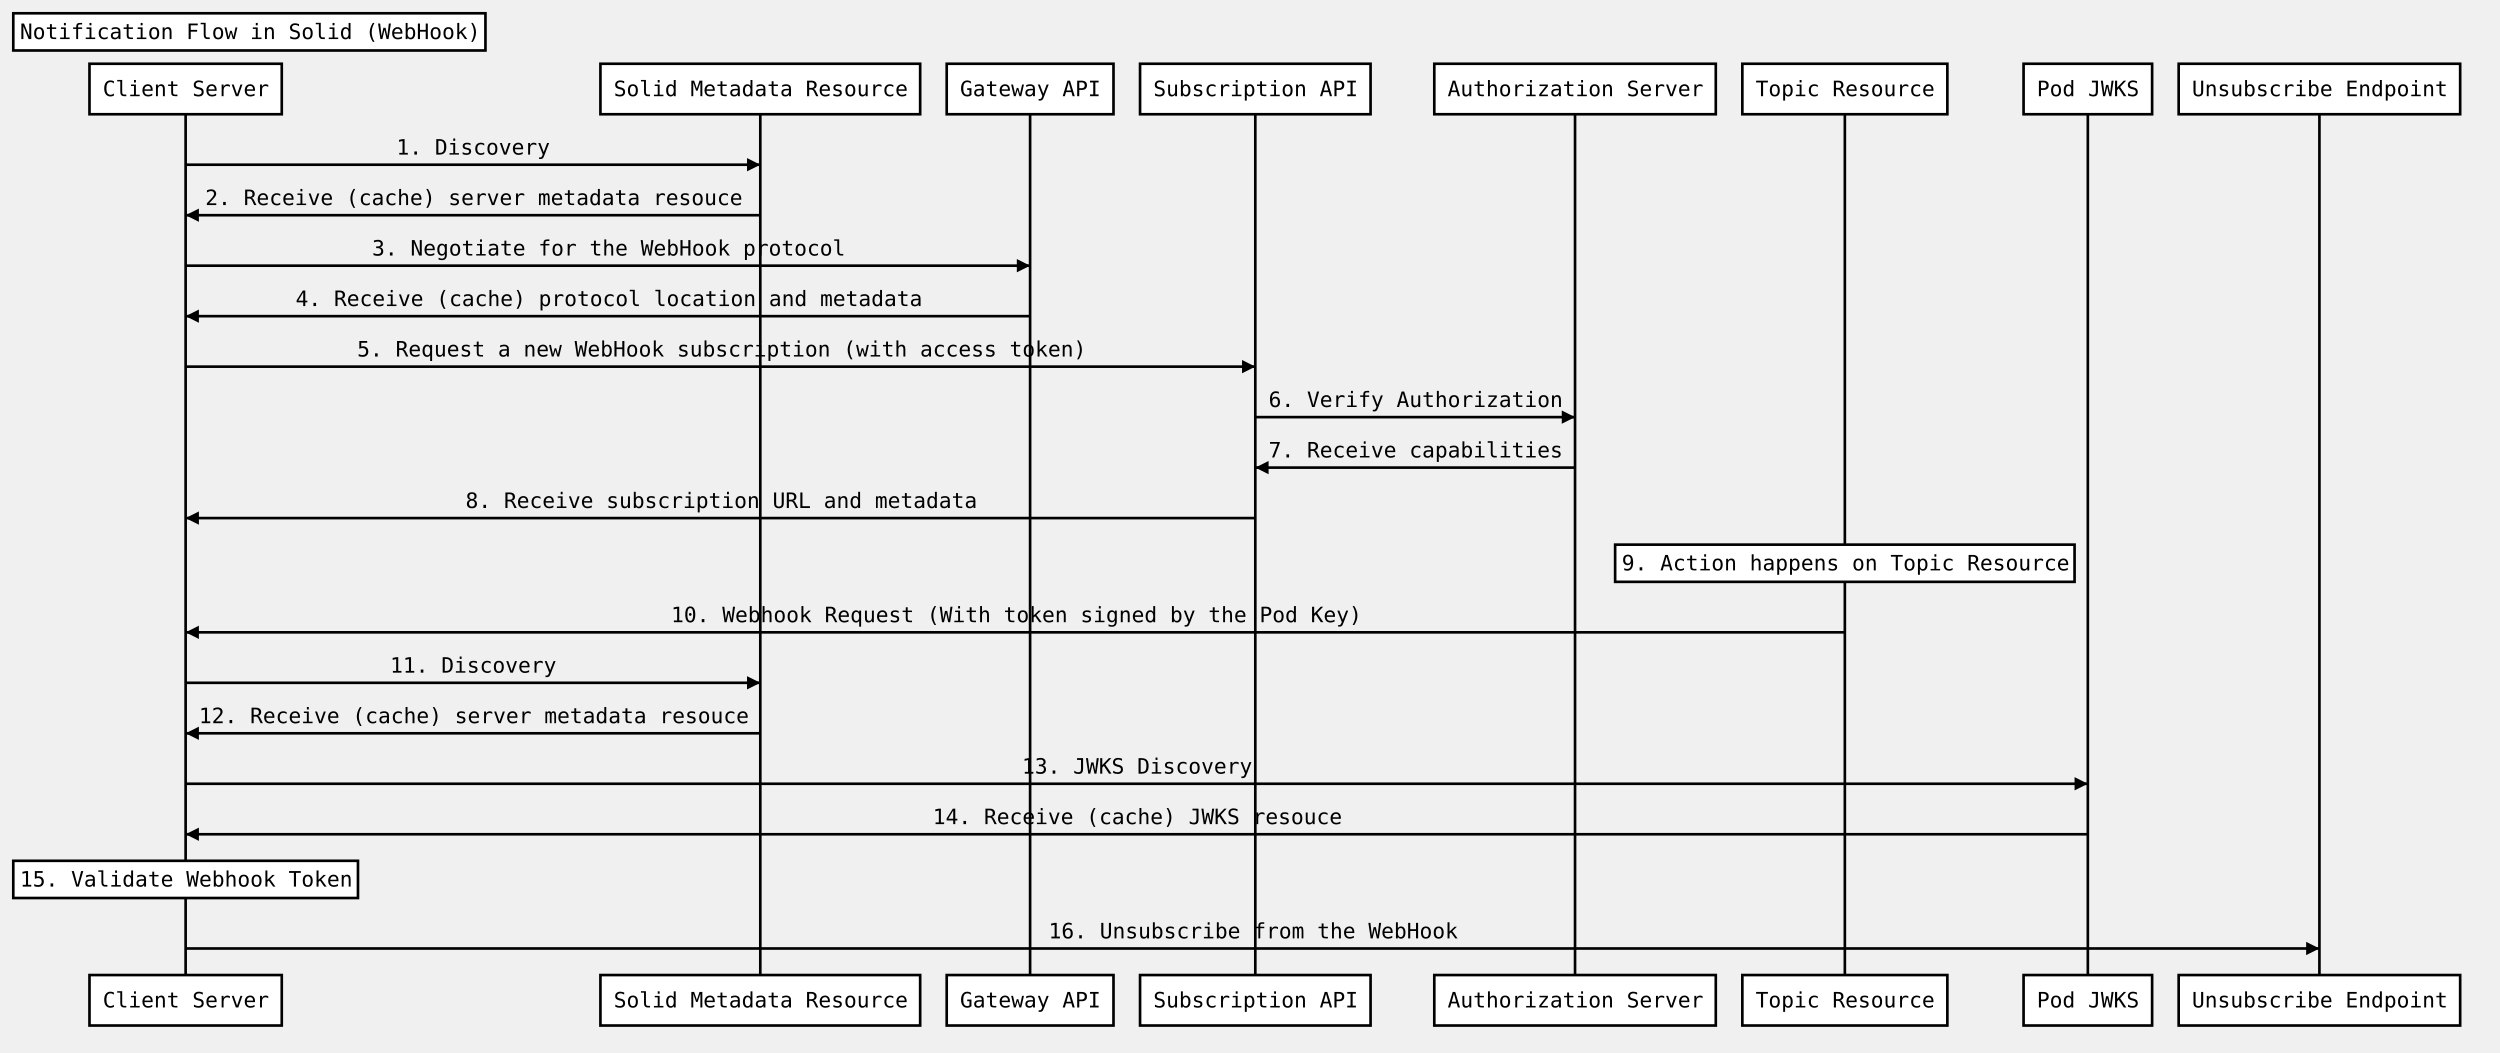
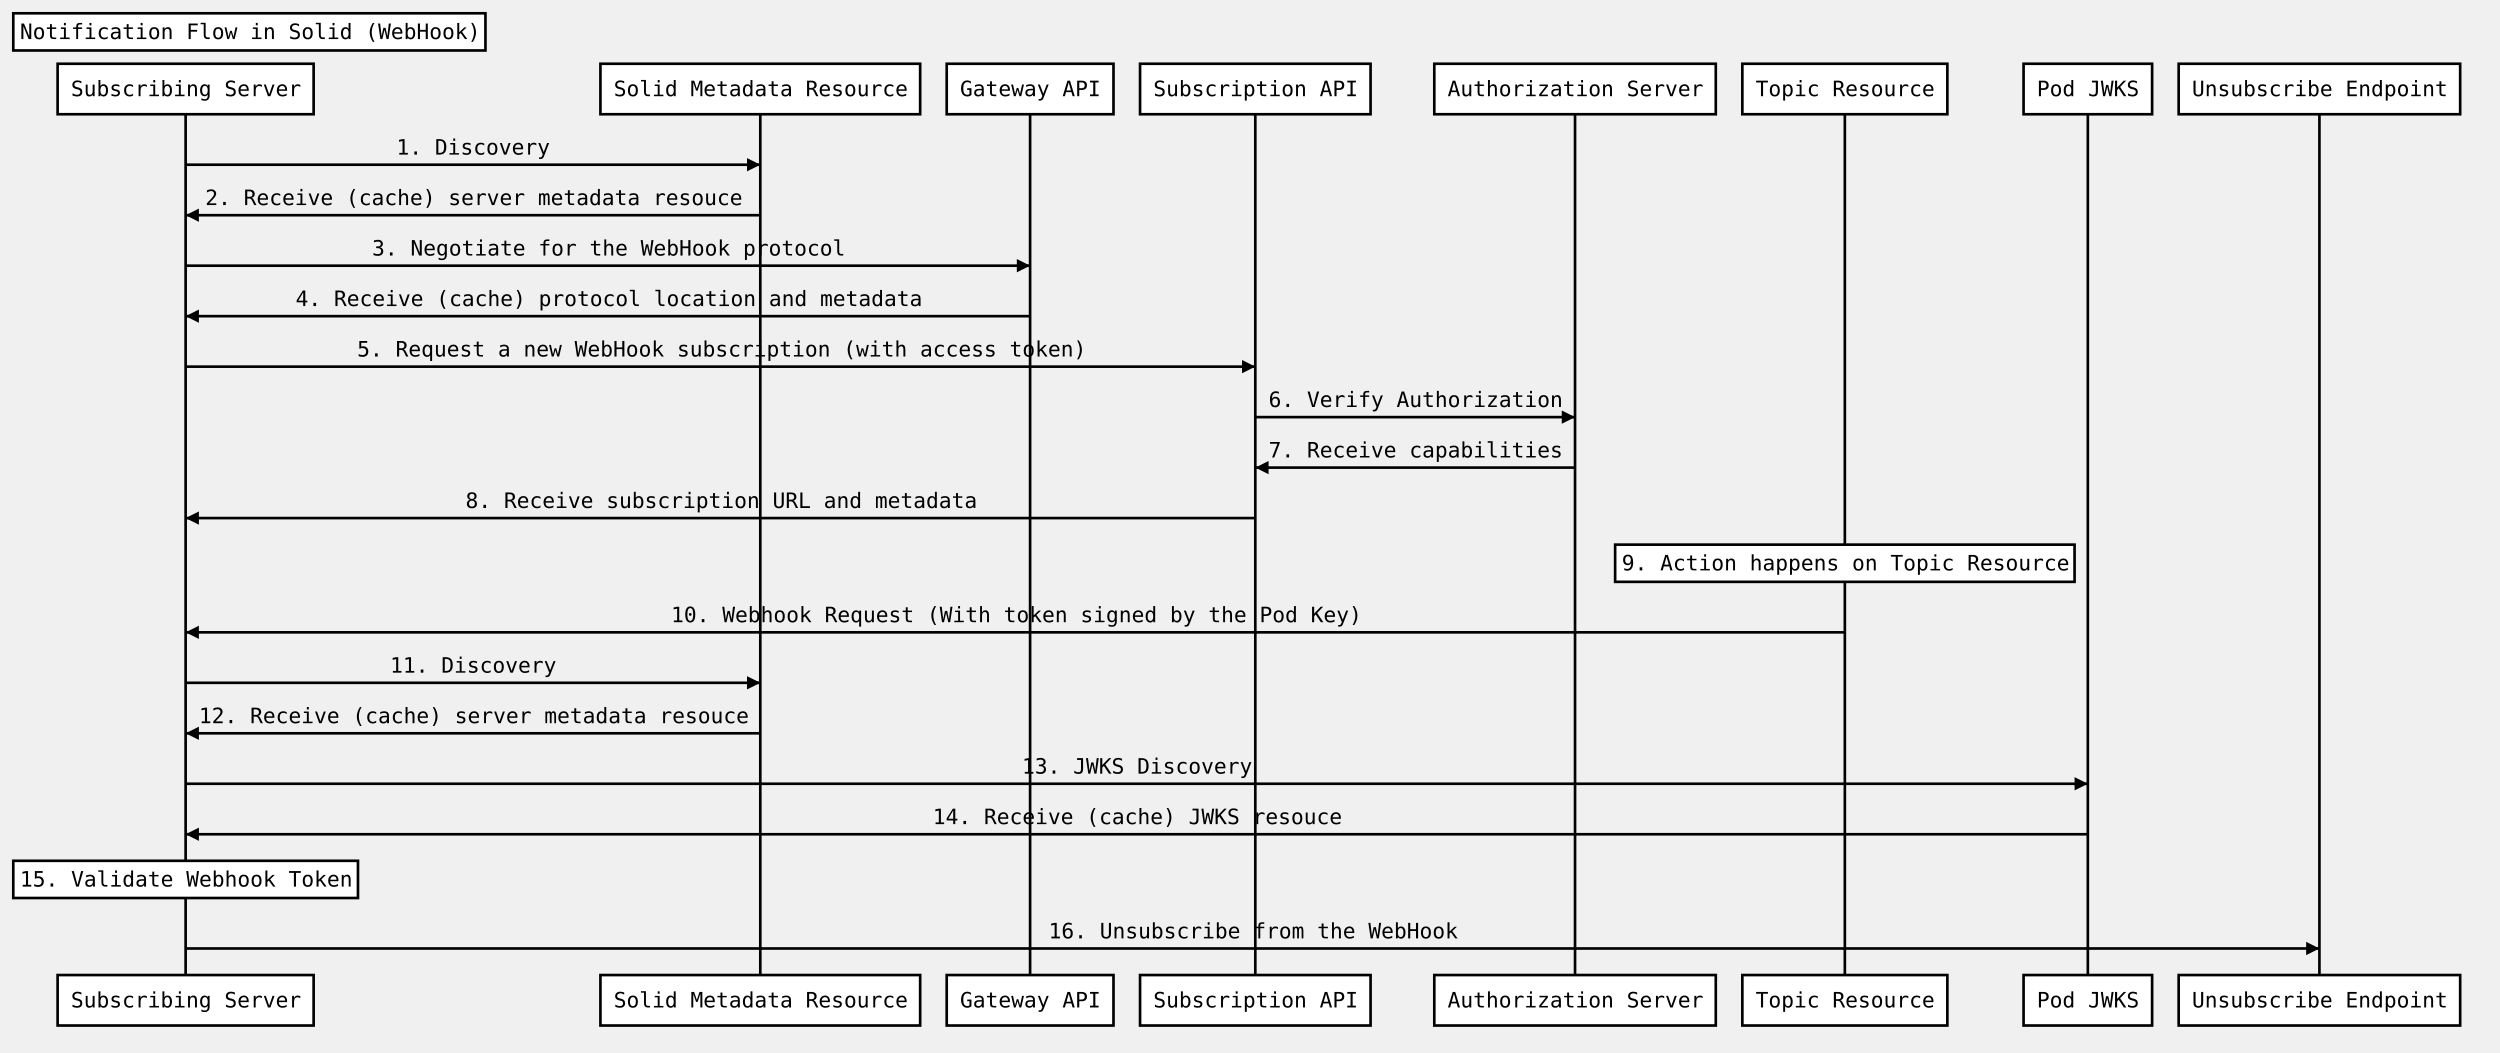
<svg xmlns="http://www.w3.org/2000/svg" width="1882.68px" height="792.297px" class="sequence simple">
  <defs>
    <marker viewBox="0 0 5 5" markerWidth="5" markerHeight="5" orient="auto" refX="5" refY="2.5" id="markerArrowBlock">
      <path d="M 0 0 L 5 2.5 L 0 5 z" />
    </marker>
    <marker viewBox="0 0 9.6 16" markerWidth="4" markerHeight="16" orient="auto" refX="9.6" refY="8" id="markerArrowOpen">
      <path d="M 9.6,8 1.92,16 0,13.7 5.76,8 0,2.286 1.92,0 9.6,8 z" />
    </marker>
  </defs>
  <g class="title">
    <rect x="10" y="10" width="355.578" height="28.016" stroke="#000000" fill="#ffffff" style="stroke-width: 2;" />
    <text x="15" y="29.406" style="font-size: 16px; font-family: &quot;Andale Mono&quot;, monospace;">
      <tspan x="15">Notification Flow in Solid (WebHook)</tspan>
    </text>
  </g>
  <g class="actor">
-     <rect x="67.391" y="48.016" width="144.797" height="38.016" stroke="#000000" fill="#ffffff" style="stroke-width: 2;" />
-     <text x="77.391" y="72.422" style="font-size: 16px; font-family: &quot;Andale Mono&quot;, monospace;">
-       <tspan x="77.391">Client Server</tspan>
-     </text>
-   </g>
-   <g class="actor">
-     <rect x="67.391" y="734.281" width="144.797" height="38.016" stroke="#000000" fill="#ffffff" style="stroke-width: 2;" />
-     <text x="77.391" y="758.688" style="font-size: 16px; font-family: &quot;Andale Mono&quot;, monospace;">
-       <tspan x="77.391">Client Server</tspan>
+     <rect x="43.391" y="48.016" width="192.797" height="38.016" stroke="#000000" fill="#ffffff" style="stroke-width: 2;" />
+     <text x="53.391" y="72.422" style="font-size: 16px; font-family: &quot;Andale Mono&quot;, monospace;">
+       <tspan x="53.391">Subscribing Server</tspan>
+     </text>
+   </g>
+   <g class="actor">
+     <rect x="43.391" y="734.281" width="192.797" height="38.016" stroke="#000000" fill="#ffffff" style="stroke-width: 2;" />
+     <text x="53.391" y="758.688" style="font-size: 16px; font-family: &quot;Andale Mono&quot;, monospace;">
+       <tspan x="53.391">Subscribing Server</tspan>
    </text>
  </g>
  <line x1="139.789" x2="139.789" y1="86.031" y2="734.281" stroke="#000000" fill="none" style="stroke-width: 2;" />
  <g class="actor">
    <rect x="452.164" y="48.016" width="240.781" height="38.016" stroke="#000000" fill="#ffffff" style="stroke-width: 2;" />
    <text x="462.164" y="72.422" style="font-size: 16px; font-family: &quot;Andale Mono&quot;, monospace;">
      <tspan x="462.164">Solid Metadata Resource</tspan>
    </text>
  </g>
  <g class="actor">
    <rect x="452.164" y="734.281" width="240.781" height="38.016" stroke="#000000" fill="#ffffff" style="stroke-width: 2;" />
    <text x="462.164" y="758.688" style="font-size: 16px; font-family: &quot;Andale Mono&quot;, monospace;">
      <tspan x="462.164">Solid Metadata Resource</tspan>
    </text>
  </g>
  <line x1="572.555" x2="572.555" y1="86.031" y2="734.281" stroke="#000000" fill="none" style="stroke-width: 2;" />
  <g class="actor">
    <rect x="712.945" y="48.016" width="125.594" height="38.016" stroke="#000000" fill="#ffffff" style="stroke-width: 2;" />
    <text x="722.945" y="72.422" style="font-size: 16px; font-family: &quot;Andale Mono&quot;, monospace;">
      <tspan x="722.945">Gateway API</tspan>
    </text>
  </g>
  <g class="actor">
    <rect x="712.945" y="734.281" width="125.594" height="38.016" stroke="#000000" fill="#ffffff" style="stroke-width: 2;" />
    <text x="722.945" y="758.688" style="font-size: 16px; font-family: &quot;Andale Mono&quot;, monospace;">
      <tspan x="722.945">Gateway API</tspan>
    </text>
  </g>
  <line x1="775.742" x2="775.742" y1="86.031" y2="734.281" stroke="#000000" fill="none" style="stroke-width: 2;" />
  <g class="actor">
    <rect x="858.539" y="48.016" width="173.594" height="38.016" stroke="#000000" fill="#ffffff" style="stroke-width: 2;" />
    <text x="868.539" y="72.422" style="font-size: 16px; font-family: &quot;Andale Mono&quot;, monospace;">
      <tspan x="868.539">Subscription API</tspan>
    </text>
  </g>
  <g class="actor">
    <rect x="858.539" y="734.281" width="173.594" height="38.016" stroke="#000000" fill="#ffffff" style="stroke-width: 2;" />
    <text x="868.539" y="758.688" style="font-size: 16px; font-family: &quot;Andale Mono&quot;, monospace;">
      <tspan x="868.539">Subscription API</tspan>
    </text>
  </g>
  <line x1="945.336" x2="945.336" y1="86.031" y2="734.281" stroke="#000000" fill="none" style="stroke-width: 2;" />
  <g class="actor">
    <rect x="1080.125" y="48.016" width="211.984" height="38.016" stroke="#000000" fill="#ffffff" style="stroke-width: 2;" />
    <text x="1090.125" y="72.422" style="font-size: 16px; font-family: &quot;Andale Mono&quot;, monospace;">
      <tspan x="1090.125">Authorization Server</tspan>
    </text>
  </g>
  <g class="actor">
    <rect x="1080.125" y="734.281" width="211.984" height="38.016" stroke="#000000" fill="#ffffff" style="stroke-width: 2;" />
    <text x="1090.125" y="758.688" style="font-size: 16px; font-family: &quot;Andale Mono&quot;, monospace;">
      <tspan x="1090.125">Authorization Server</tspan>
    </text>
  </g>
  <line x1="1186.117" x2="1186.117" y1="86.031" y2="734.281" stroke="#000000" fill="none" style="stroke-width: 2;" />
  <g class="actor">
    <rect x="1312.109" y="48.016" width="154.391" height="38.016" stroke="#000000" fill="#ffffff" style="stroke-width: 2;" />
    <text x="1322.109" y="72.422" style="font-size: 16px; font-family: &quot;Andale Mono&quot;, monospace;">
      <tspan x="1322.109">Topic Resource</tspan>
    </text>
  </g>
  <g class="actor">
    <rect x="1312.109" y="734.281" width="154.391" height="38.016" stroke="#000000" fill="#ffffff" style="stroke-width: 2;" />
    <text x="1322.109" y="758.688" style="font-size: 16px; font-family: &quot;Andale Mono&quot;, monospace;">
      <tspan x="1322.109">Topic Resource</tspan>
    </text>
  </g>
  <line x1="1389.305" x2="1389.305" y1="86.031" y2="734.281" stroke="#000000" fill="none" style="stroke-width: 2;" />
  <g class="actor">
    <rect x="1523.898" y="48.016" width="96.797" height="38.016" stroke="#000000" fill="#ffffff" style="stroke-width: 2;" />
    <text x="1533.898" y="72.422" style="font-size: 16px; font-family: &quot;Andale Mono&quot;, monospace;">
      <tspan x="1533.898">Pod JWKS</tspan>
    </text>
  </g>
  <g class="actor">
    <rect x="1523.898" y="734.281" width="96.797" height="38.016" stroke="#000000" fill="#ffffff" style="stroke-width: 2;" />
    <text x="1533.898" y="758.688" style="font-size: 16px; font-family: &quot;Andale Mono&quot;, monospace;">
      <tspan x="1533.898">Pod JWKS</tspan>
    </text>
  </g>
  <line x1="1572.297" x2="1572.297" y1="86.031" y2="734.281" stroke="#000000" fill="none" style="stroke-width: 2;" />
  <g class="actor">
    <rect x="1640.695" y="48.016" width="211.984" height="38.016" stroke="#000000" fill="#ffffff" style="stroke-width: 2;" />
    <text x="1650.695" y="72.422" style="font-size: 16px; font-family: &quot;Andale Mono&quot;, monospace;">
      <tspan x="1650.695">Unsubscribe Endpoint</tspan>
    </text>
  </g>
  <g class="actor">
    <rect x="1640.695" y="734.281" width="211.984" height="38.016" stroke="#000000" fill="#ffffff" style="stroke-width: 2;" />
    <text x="1650.695" y="758.688" style="font-size: 16px; font-family: &quot;Andale Mono&quot;, monospace;">
      <tspan x="1650.695">Unsubscribe Endpoint</tspan>
    </text>
  </g>
  <line x1="1746.688" x2="1746.688" y1="86.031" y2="734.281" stroke="#000000" fill="none" style="stroke-width: 2;" />
  <g class="signal">
    <text x="298.57" y="116.43" style="font-size: 16px; font-family: &quot;Andale Mono&quot;, monospace;">
      <tspan x="298.57">1. Discovery</tspan>
    </text>
    <line x1="139.789" x2="572.555" y1="124.047" y2="124.047" stroke="#000000" fill="none" style="stroke-width: 2; marker-end: url(&quot;#markerArrowBlock&quot;);" />
  </g>
  <g class="signal">
    <text x="154.586" y="154.445" style="font-size: 16px; font-family: &quot;Andale Mono&quot;, monospace;">
      <tspan x="154.586">2. Receive (cache) server metadata resouce</tspan>
    </text>
    <line x1="572.555" x2="139.789" y1="162.062" y2="162.062" stroke="#000000" fill="none" style="stroke-width: 2; marker-end: url(&quot;#markerArrowBlock&quot;);" />
  </g>
  <g class="signal">
    <text x="280.18" y="192.461" style="font-size: 16px; font-family: &quot;Andale Mono&quot;, monospace;">
      <tspan x="280.18">3. Negotiate for the WebHook protocol</tspan>
    </text>
    <line x1="139.789" x2="775.742" y1="200.078" y2="200.078" stroke="#000000" fill="none" style="stroke-width: 2; marker-end: url(&quot;#markerArrowBlock&quot;);" />
  </g>
  <g class="signal">
    <text x="222.586" y="230.477" style="font-size: 16px; font-family: &quot;Andale Mono&quot;, monospace;">
      <tspan x="222.586">4. Receive (cache) protocol location and metadata</tspan>
    </text>
    <line x1="775.742" x2="139.789" y1="238.094" y2="238.094" stroke="#000000" fill="none" style="stroke-width: 2; marker-end: url(&quot;#markerArrowBlock&quot;);" />
  </g>
  <g class="signal">
    <text x="268.984" y="268.492" style="font-size: 16px; font-family: &quot;Andale Mono&quot;, monospace;">
      <tspan x="268.984">5. Request a new WebHook subscription (with access token)</tspan>
    </text>
    <line x1="139.789" x2="945.336" y1="276.109" y2="276.109" stroke="#000000" fill="none" style="stroke-width: 2; marker-end: url(&quot;#markerArrowBlock&quot;);" />
  </g>
  <g class="signal">
    <text x="955.336" y="306.508" style="font-size: 16px; font-family: &quot;Andale Mono&quot;, monospace;">
      <tspan x="955.336">6. Verify Authorization</tspan>
    </text>
    <line x1="945.336" x2="1186.117" y1="314.125" y2="314.125" stroke="#000000" fill="none" style="stroke-width: 2; marker-end: url(&quot;#markerArrowBlock&quot;);" />
  </g>
  <g class="signal">
    <text x="955.336" y="344.523" style="font-size: 16px; font-family: &quot;Andale Mono&quot;, monospace;">
      <tspan x="955.336">7. Receive capabilities</tspan>
    </text>
    <line x1="1186.117" x2="945.336" y1="352.141" y2="352.141" stroke="#000000" fill="none" style="stroke-width: 2; marker-end: url(&quot;#markerArrowBlock&quot;);" />
  </g>
  <g class="signal">
    <text x="350.578" y="382.539" style="font-size: 16px; font-family: &quot;Andale Mono&quot;, monospace;">
      <tspan x="350.578">8. Receive subscription URL and metadata</tspan>
    </text>
    <line x1="945.336" x2="139.789" y1="390.156" y2="390.156" stroke="#000000" fill="none" style="stroke-width: 2; marker-end: url(&quot;#markerArrowBlock&quot;);" />
  </g>
  <g class="note">
    <rect x="1216.312" y="410.156" width="345.984" height="28.016" stroke="#000000" fill="#ffffff" style="stroke-width: 2;" />
    <text x="1221.312" y="429.562" style="font-size: 16px; font-family: &quot;Andale Mono&quot;, monospace;">
      <tspan x="1221.312">9. Action happens on Topic Resource</tspan>
    </text>
  </g>
  <g class="signal">
    <text x="505.367" y="468.57" style="font-size: 16px; font-family: &quot;Andale Mono&quot;, monospace;">
      <tspan x="505.367">10. Webhook Request (With token signed by the Pod Key)</tspan>
    </text>
    <line x1="1389.305" x2="139.789" y1="476.188" y2="476.188" stroke="#000000" fill="none" style="stroke-width: 2; marker-end: url(&quot;#markerArrowBlock&quot;);" />
  </g>
  <g class="signal">
    <text x="293.773" y="506.586" style="font-size: 16px; font-family: &quot;Andale Mono&quot;, monospace;">
      <tspan x="293.773">11. Discovery</tspan>
    </text>
    <line x1="139.789" x2="572.555" y1="514.203" y2="514.203" stroke="#000000" fill="none" style="stroke-width: 2; marker-end: url(&quot;#markerArrowBlock&quot;);" />
  </g>
  <g class="signal">
    <text x="149.789" y="544.602" style="font-size: 16px; font-family: &quot;Andale Mono&quot;, monospace;">
      <tspan x="149.789">12. Receive (cache) server metadata resouce</tspan>
    </text>
    <line x1="572.555" x2="139.789" y1="552.219" y2="552.219" stroke="#000000" fill="none" style="stroke-width: 2; marker-end: url(&quot;#markerArrowBlock&quot;);" />
  </g>
  <g class="signal">
    <text x="769.645" y="582.617" style="font-size: 16px; font-family: &quot;Andale Mono&quot;, monospace;">
      <tspan x="769.645">13. JWKS Discovery</tspan>
    </text>
    <line x1="139.789" x2="1572.297" y1="590.234" y2="590.234" stroke="#000000" fill="none" style="stroke-width: 2; marker-end: url(&quot;#markerArrowBlock&quot;);" />
  </g>
  <g class="signal">
    <text x="702.449" y="620.633" style="font-size: 16px; font-family: &quot;Andale Mono&quot;, monospace;">
      <tspan x="702.449">14. Receive (cache) JWKS resouce</tspan>
    </text>
    <line x1="1572.297" x2="139.789" y1="628.25" y2="628.25" stroke="#000000" fill="none" style="stroke-width: 2; marker-end: url(&quot;#markerArrowBlock&quot;);" />
  </g>
  <g class="note">
    <rect x="10" y="648.25" width="259.578" height="28.016" stroke="#000000" fill="#ffffff" style="stroke-width: 2;" />
    <text x="15" y="667.656" style="font-size: 16px; font-family: &quot;Andale Mono&quot;, monospace;">
      <tspan x="15">15. Validate Webhook Token</tspan>
    </text>
  </g>
  <g class="signal">
    <text x="789.645" y="706.664" style="font-size: 16px; font-family: &quot;Andale Mono&quot;, monospace;">
      <tspan x="789.645">16. Unsubscribe from the WebHook</tspan>
    </text>
    <line x1="139.789" x2="1746.688" y1="714.281" y2="714.281" stroke="#000000" fill="none" style="stroke-width: 2; marker-end: url(&quot;#markerArrowBlock&quot;);" />
  </g>
</svg>
